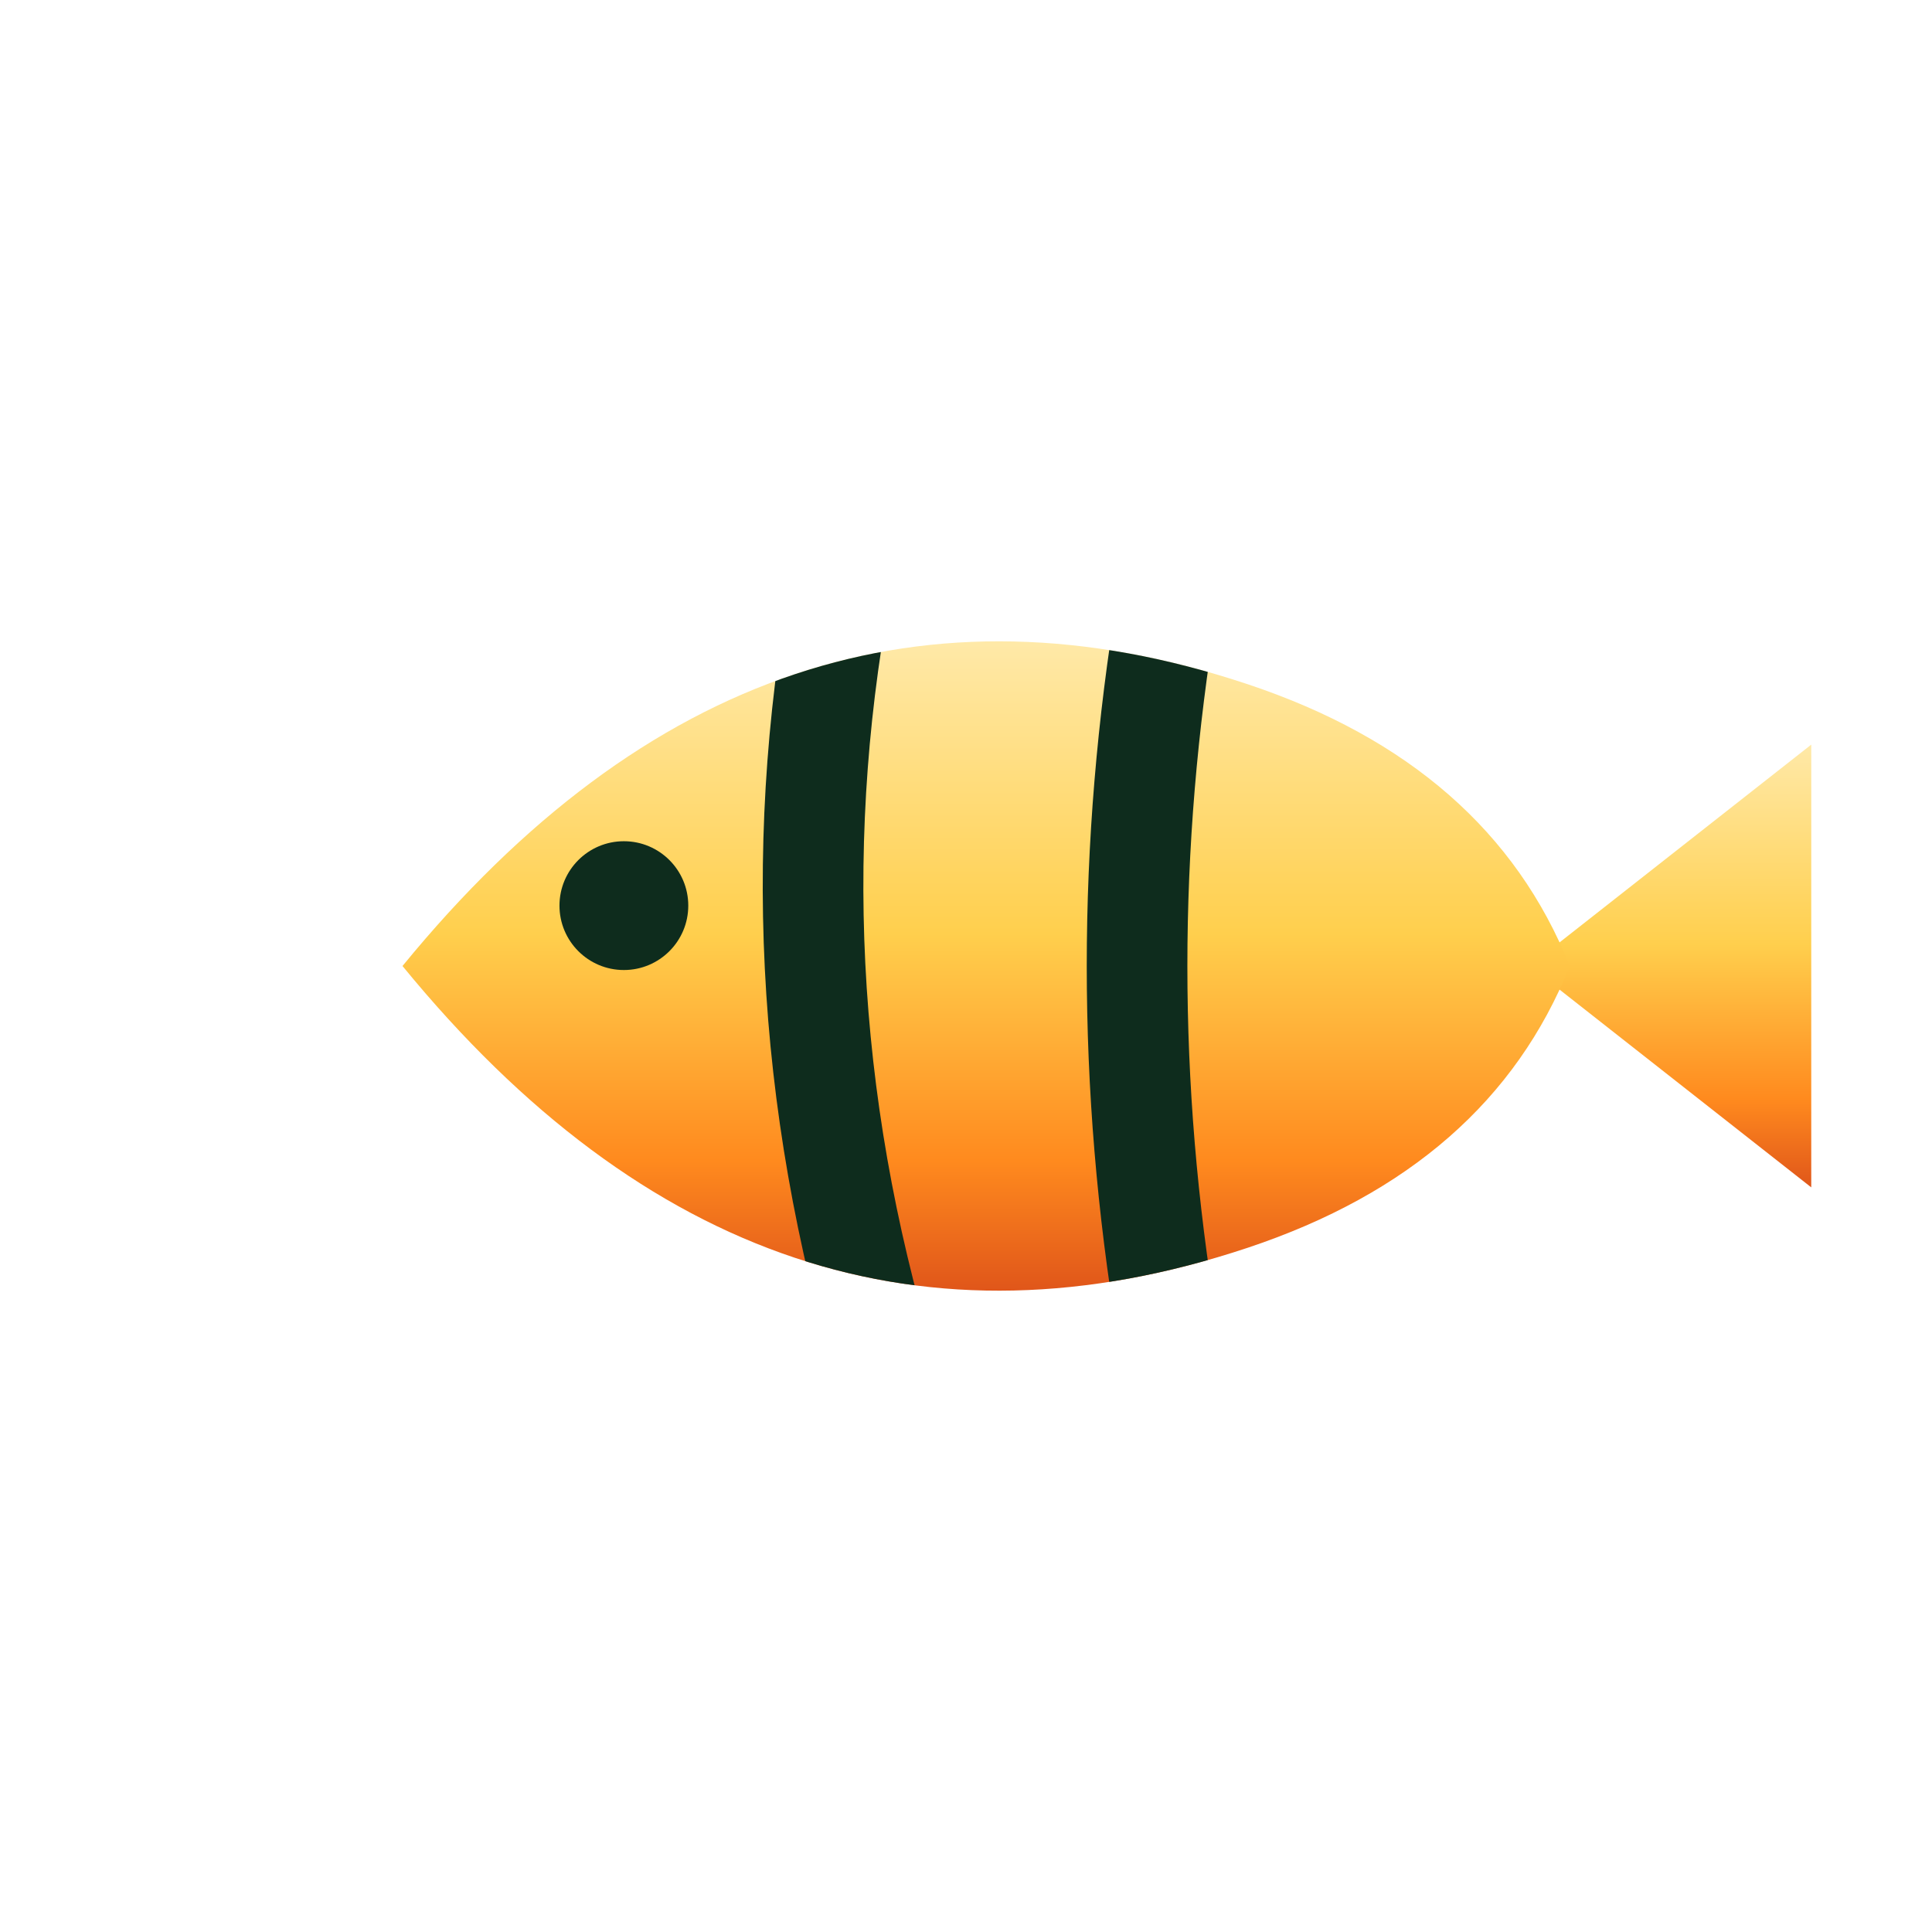
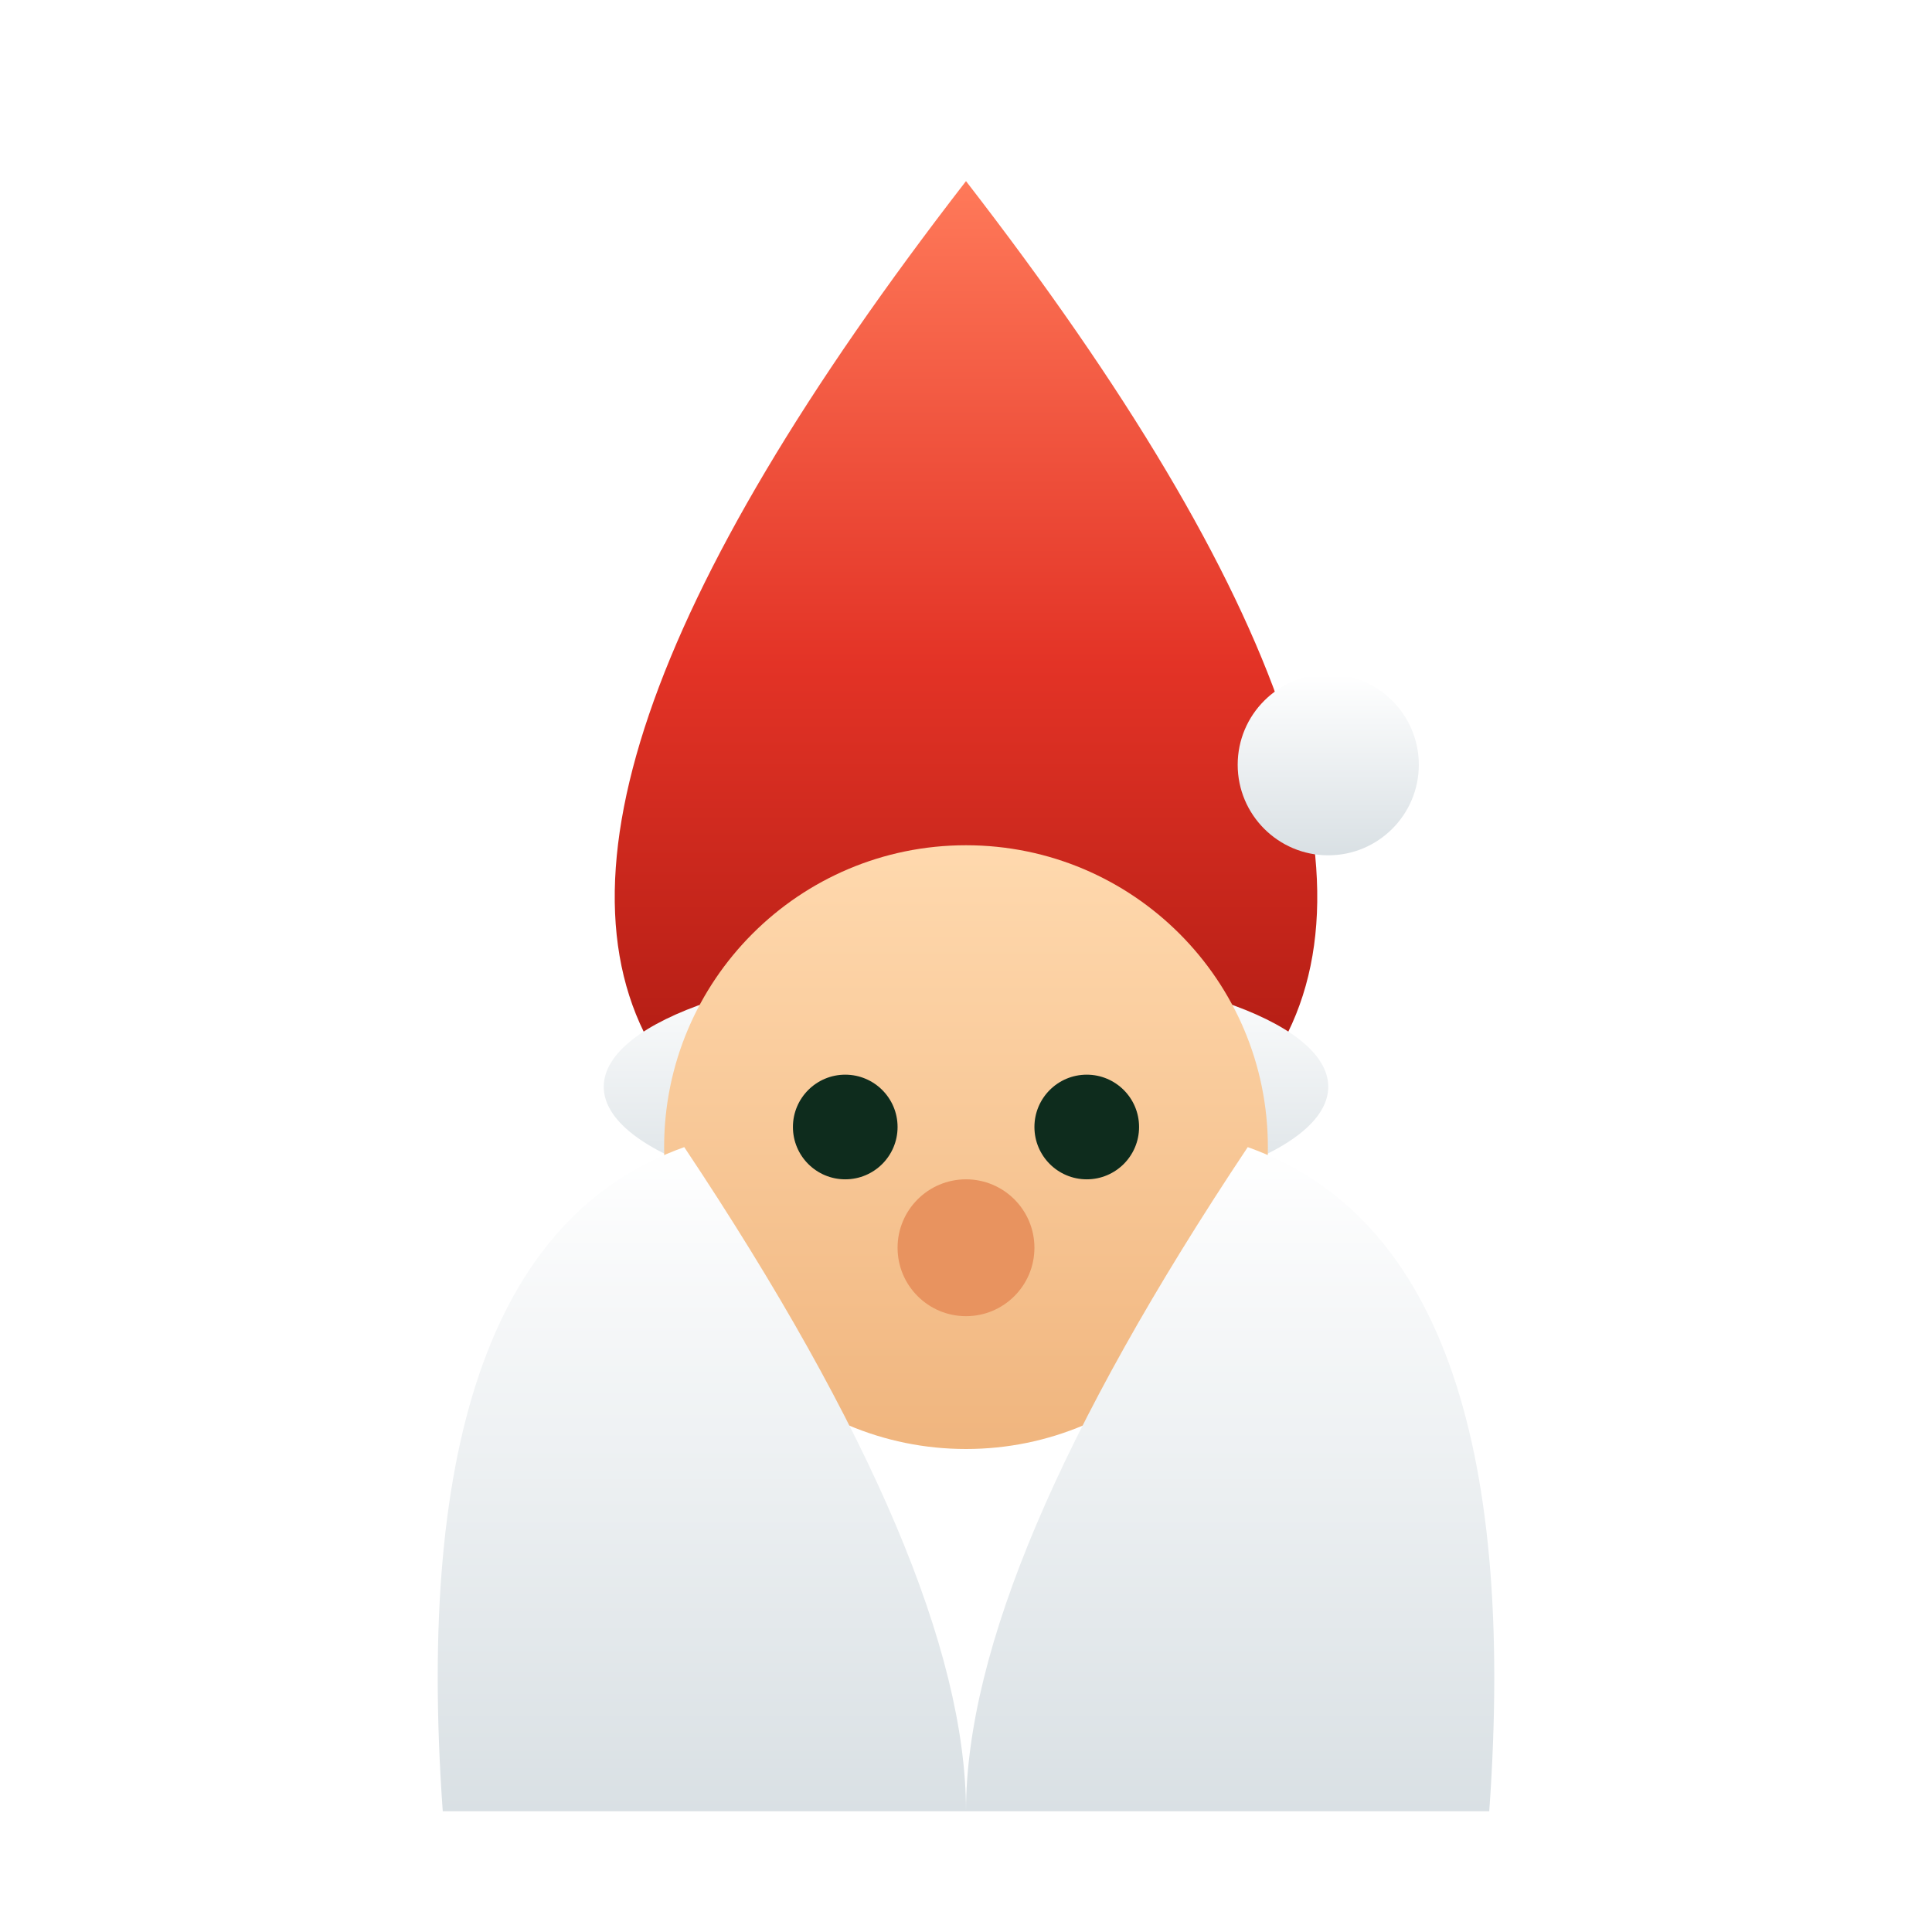
<svg xmlns="http://www.w3.org/2000/svg" viewBox="0 0 96 96" width="96" height="96">
  <defs>
-     <linearGradient id="g" x1="0" y1="0" x2="0" y2="1">
-       <stop offset="0" stop-color="#ffe9a8" />
-       <stop offset=".45" stop-color="#ffcf4d" />
-       <stop offset=".8" stop-color="#ff8a1e" />
-       <stop offset="1" stop-color="#e0561a" />
+     <linearGradient id="r" x1="0" y1="0" x2="0" y2="1">
+       <stop offset="0" stop-color="#ff7a5a" />
+       <stop offset=".5" stop-color="#e33326" />
+       <stop offset="1" stop-color="#a81810" />
    </linearGradient>
-     <clipPath id="fish">
-       <path d="M20 48 Q38 26 62 34 Q74 38 78 48 Q74 58 62 62 Q38 70 20 48 Z" />
-     </clipPath>
+     <linearGradient id="w" x1="0" y1="0" x2="0" y2="1">
+       <stop offset="0" stop-color="#ffffff" />
+       <stop offset="1" stop-color="#d9e0e4" />
+     </linearGradient>
+     <linearGradient id="sk" x1="0" y1="0" x2="0" y2="1">
+       <stop offset="0" stop-color="#ffd9ae" />
+       <stop offset="1" stop-color="#f0b57e" />
+     </linearGradient>
  </defs>
-   <path d="M76 48 l14 -11 v22 z" fill="url(#g)" />
-   <path d="M20 48 Q38 26 62 34 Q74 38 78 48 Q74 58 62 62 Q38 70 20 48 Z" fill="url(#g)" />
-   <g clip-path="url(#fish)" stroke="#0e2c1d" stroke-width="5" fill="none">
-     <path d="M42 28 Q38 48 44 68" />
-     <path d="M58 30 Q55 48 58 66" />
-   </g>
-   <circle cx="31" cy="45" r="3.2" fill="#0e2c1d" />
+   <path d="M48 9 Q72 40 63 53 Q48 61 33 53 Q24 40 48 9 Z" fill="url(#r)" />
+   <circle cx="66" cy="38" r="4.5" fill="url(#w)" />
+   <ellipse cx="48" cy="54" rx="18" ry="6" fill="url(#w)" />
+   <circle cx="48" cy="57" r="15" fill="url(#sk)" />
+   <circle cx="42" cy="56" r="2.6" fill="#0e2c1d" />
+   <circle cx="54" cy="56" r="2.6" fill="#0e2c1d" />
+   <circle cx="48" cy="62" r="3.4" fill="#e8935f" />
+   <path d="M22 90 Q20 62 34 57 Q48 78 48 90 Q48 78 62 57 Q76 62 74 90 Z" fill="url(#w)" />
</svg>
